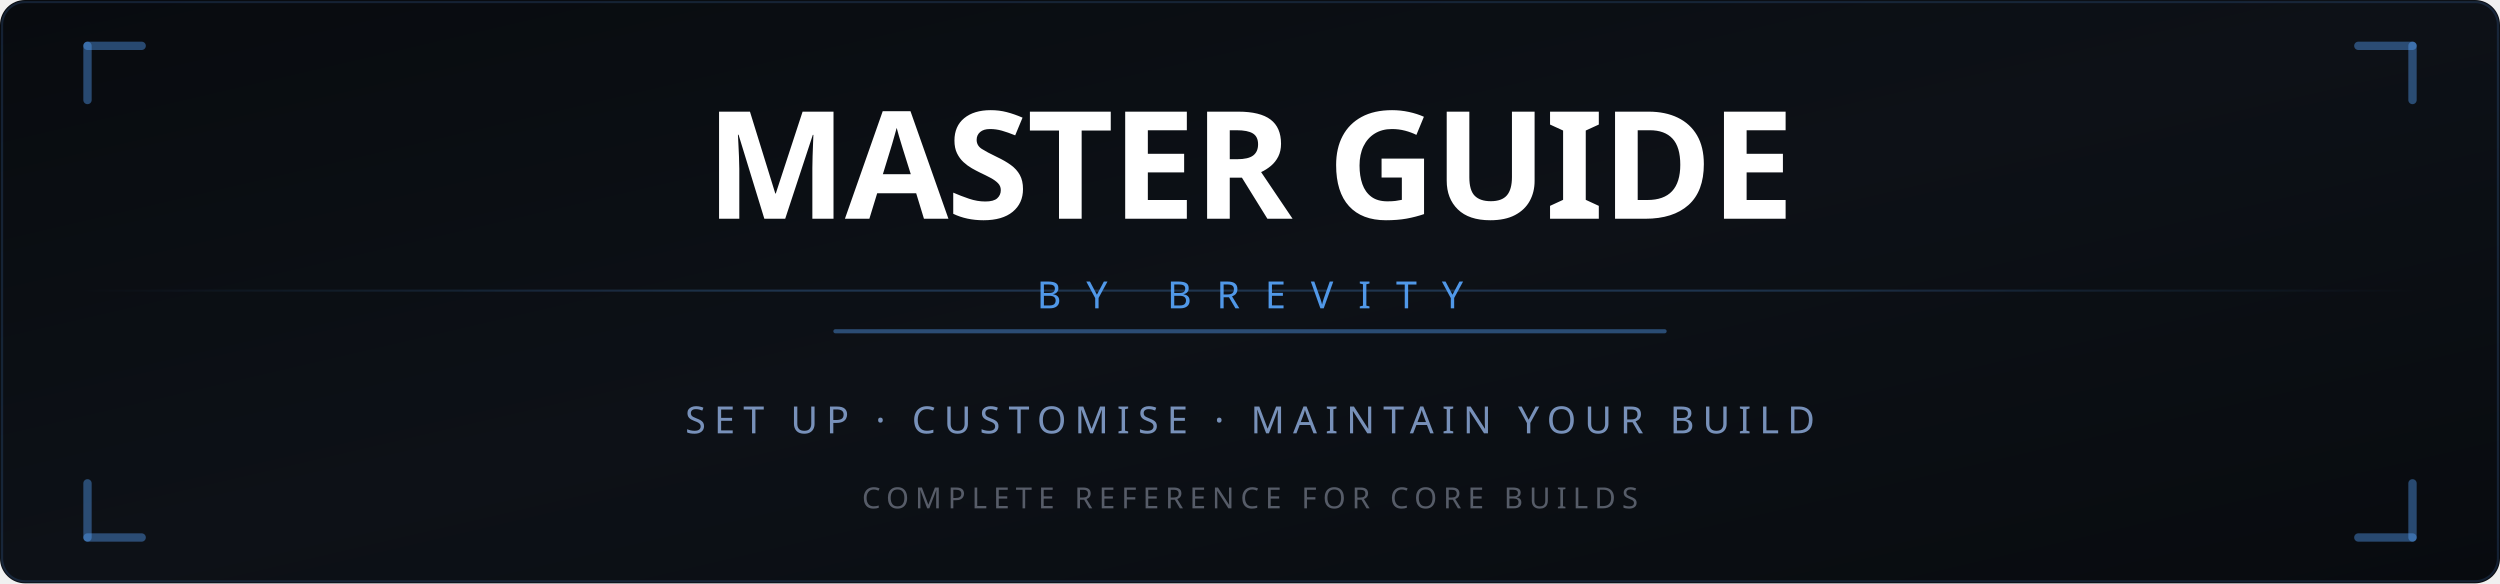
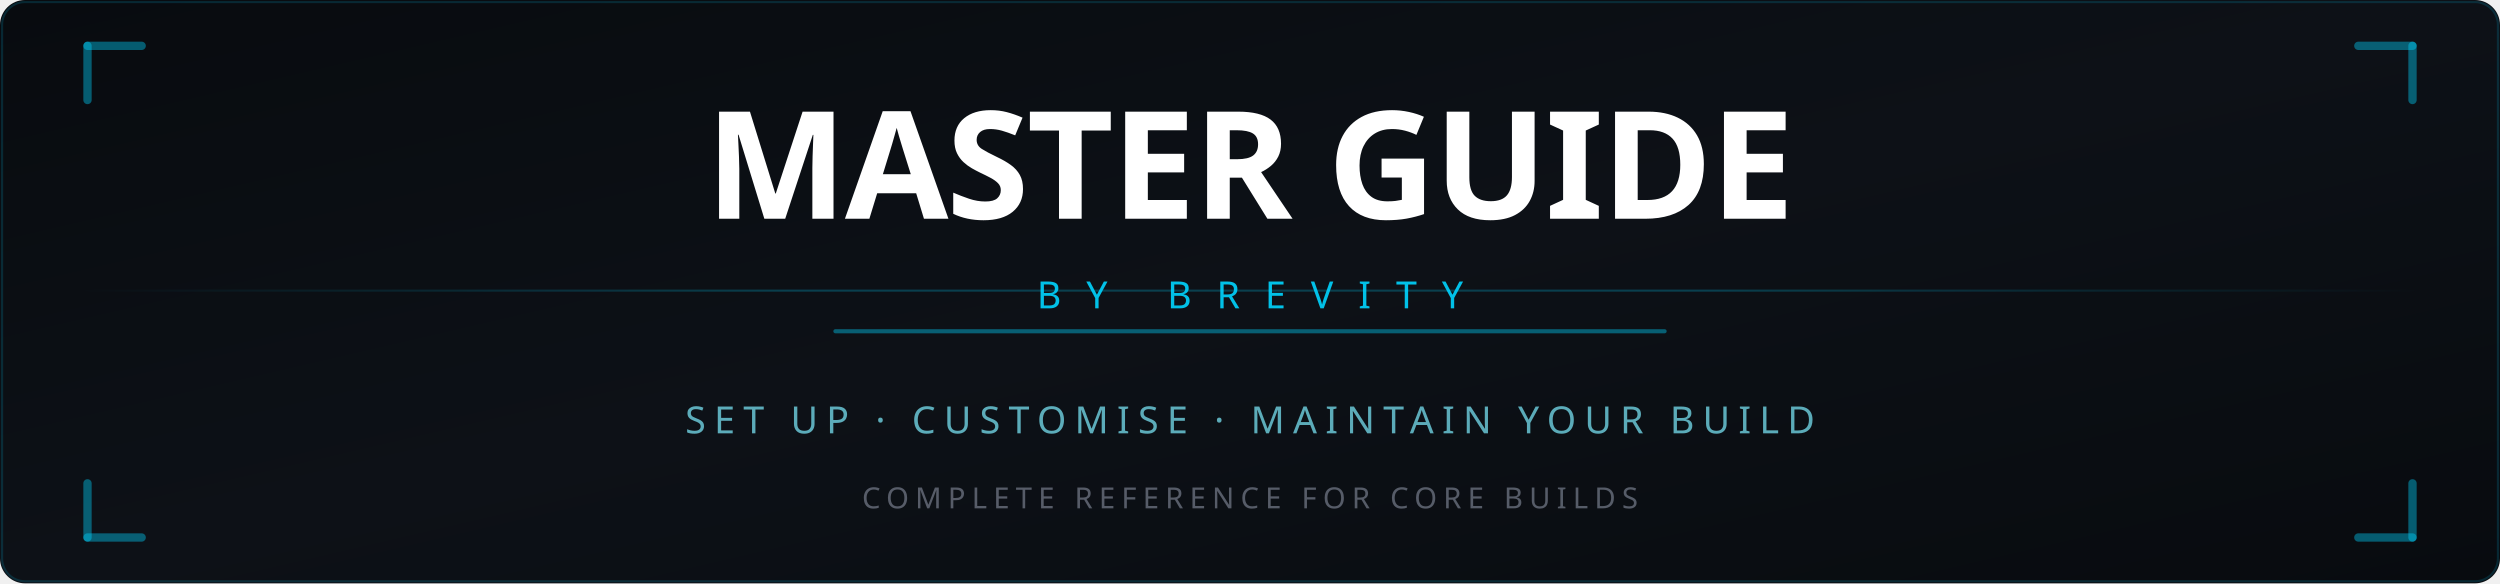
<svg xmlns="http://www.w3.org/2000/svg" viewBox="0 0 1200 280" width="1200" height="280">
  <defs>
    <linearGradient id="bg" x1="0%" y1="0%" x2="100%" y2="100%">
      <stop offset="0%" stop-color="#080b0f" />
      <stop offset="50%" stop-color="#0d1117" />
      <stop offset="100%" stop-color="#080b0f" />
    </linearGradient>
    <linearGradient id="line" x1="0%" y1="0%" x2="100%" y2="0%">
-       <stop offset="0%" stop-color="#58a6ff" stop-opacity="0" />
-       <stop offset="30%" stop-color="#58a6ff" stop-opacity="0.8" />
-       <stop offset="70%" stop-color="#58a6ff" stop-opacity="0.8" />
-       <stop offset="100%" stop-color="#58a6ff" stop-opacity="0" />
+       <stop offset="0%" stop-color="#00d4ff" stop-opacity="0" />
+       <stop offset="30%" stop-color="#00d4ff" stop-opacity="0.8" />
+       <stop offset="70%" stop-color="#00d4ff" stop-opacity="0.8" />
+       <stop offset="100%" stop-color="#00d4ff" stop-opacity="0" />
    </linearGradient>
  </defs>
  <rect width="1200" height="280" fill="url(#bg)" rx="12" />
-   <rect x="1" y="1" width="1198" height="278" rx="11" fill="none" stroke="#58a6ff" stroke-width="1" stroke-opacity="0.15" />
+   <rect x="1" y="1" width="1198" height="278" rx="11" fill="none" stroke="#00d4ff" stroke-width="1" stroke-opacity="0.15" />
  <rect x="40" y="139" width="1120" height="1" fill="url(#line)" opacity="0.3" />
  <text x="600" y="105" font-family="'Segoe UI', system-ui, -apple-system, sans-serif" font-size="72" font-weight="800" letter-spacing="-1" fill="#ffffff" text-anchor="middle">MASTER GUIDE</text>
-   <text x="600" y="148" font-family="'Segoe UI', system-ui, -apple-system, sans-serif" font-size="18" font-weight="400" letter-spacing="12" fill="#58a6ff" text-anchor="middle" opacity="0.9">BY BREVITY</text>
-   <rect x="400" y="158" width="400" height="2" rx="1" fill="#58a6ff" opacity="0.4" />
-   <text x="600" y="208" font-family="'Segoe UI', system-ui, -apple-system, sans-serif" font-size="18" font-weight="300" letter-spacing="4" fill="#a5c8ff" text-anchor="middle" opacity="0.7">SET UP  ·  CUSTOMISE  ·  MAINTAIN YOUR BUILD</text>
+   <text x="600" y="148" font-family="'Segoe UI', system-ui, -apple-system, sans-serif" font-size="18" font-weight="400" letter-spacing="12" fill="#00d4ff" text-anchor="middle" opacity="0.9">BY BREVITY</text>
+   <rect x="400" y="158" width="400" height="2" rx="1" fill="#00d4ff" opacity="0.4" />
+   <text x="600" y="208" font-family="'Segoe UI', system-ui, -apple-system, sans-serif" font-size="18" font-weight="300" letter-spacing="4" fill="#7eeeff" text-anchor="middle" opacity="0.7">SET UP  ·  CUSTOMISE  ·  MAINTAIN YOUR BUILD</text>
  <text x="600" y="244" font-family="'Segoe UI', system-ui, -apple-system, sans-serif" font-size="14" font-weight="300" letter-spacing="3" fill="#888fa0" text-anchor="middle" opacity="0.6">COMPLETE REFERENCE FOR CORE BUILDS</text>
-   <rect x="40" y="20" width="30" height="4" rx="2" fill="#58a6ff" opacity="0.4" />
-   <rect x="40" y="20" width="4" height="30" rx="2" fill="#58a6ff" opacity="0.4" />
-   <rect x="1130" y="20" width="30" height="4" rx="2" fill="#58a6ff" opacity="0.4" />
-   <rect x="1156" y="20" width="4" height="30" rx="2" fill="#58a6ff" opacity="0.4" />
-   <rect x="40" y="256" width="30" height="4" rx="2" fill="#58a6ff" opacity="0.4" />
-   <rect x="40" y="230" width="4" height="30" rx="2" fill="#58a6ff" opacity="0.4" />
-   <rect x="1130" y="256" width="30" height="4" rx="2" fill="#58a6ff" opacity="0.4" />
-   <rect x="1156" y="230" width="4" height="30" rx="2" fill="#58a6ff" opacity="0.4" />
+   <rect x="40" y="20" width="30" height="4" rx="2" fill="#00d4ff" opacity="0.4" />
+   <rect x="40" y="20" width="4" height="30" rx="2" fill="#00d4ff" opacity="0.4" />
+   <rect x="1130" y="20" width="30" height="4" rx="2" fill="#00d4ff" opacity="0.4" />
+   <rect x="1156" y="20" width="4" height="30" rx="2" fill="#00d4ff" opacity="0.4" />
+   <rect x="40" y="256" width="30" height="4" rx="2" fill="#00d4ff" opacity="0.4" />
+   <rect x="40" y="230" width="4" height="30" rx="2" fill="#00d4ff" opacity="0.4" />
+   <rect x="1130" y="256" width="30" height="4" rx="2" fill="#00d4ff" opacity="0.4" />
+   <rect x="1156" y="230" width="4" height="30" rx="2" fill="#00d4ff" opacity="0.4" />
</svg>
